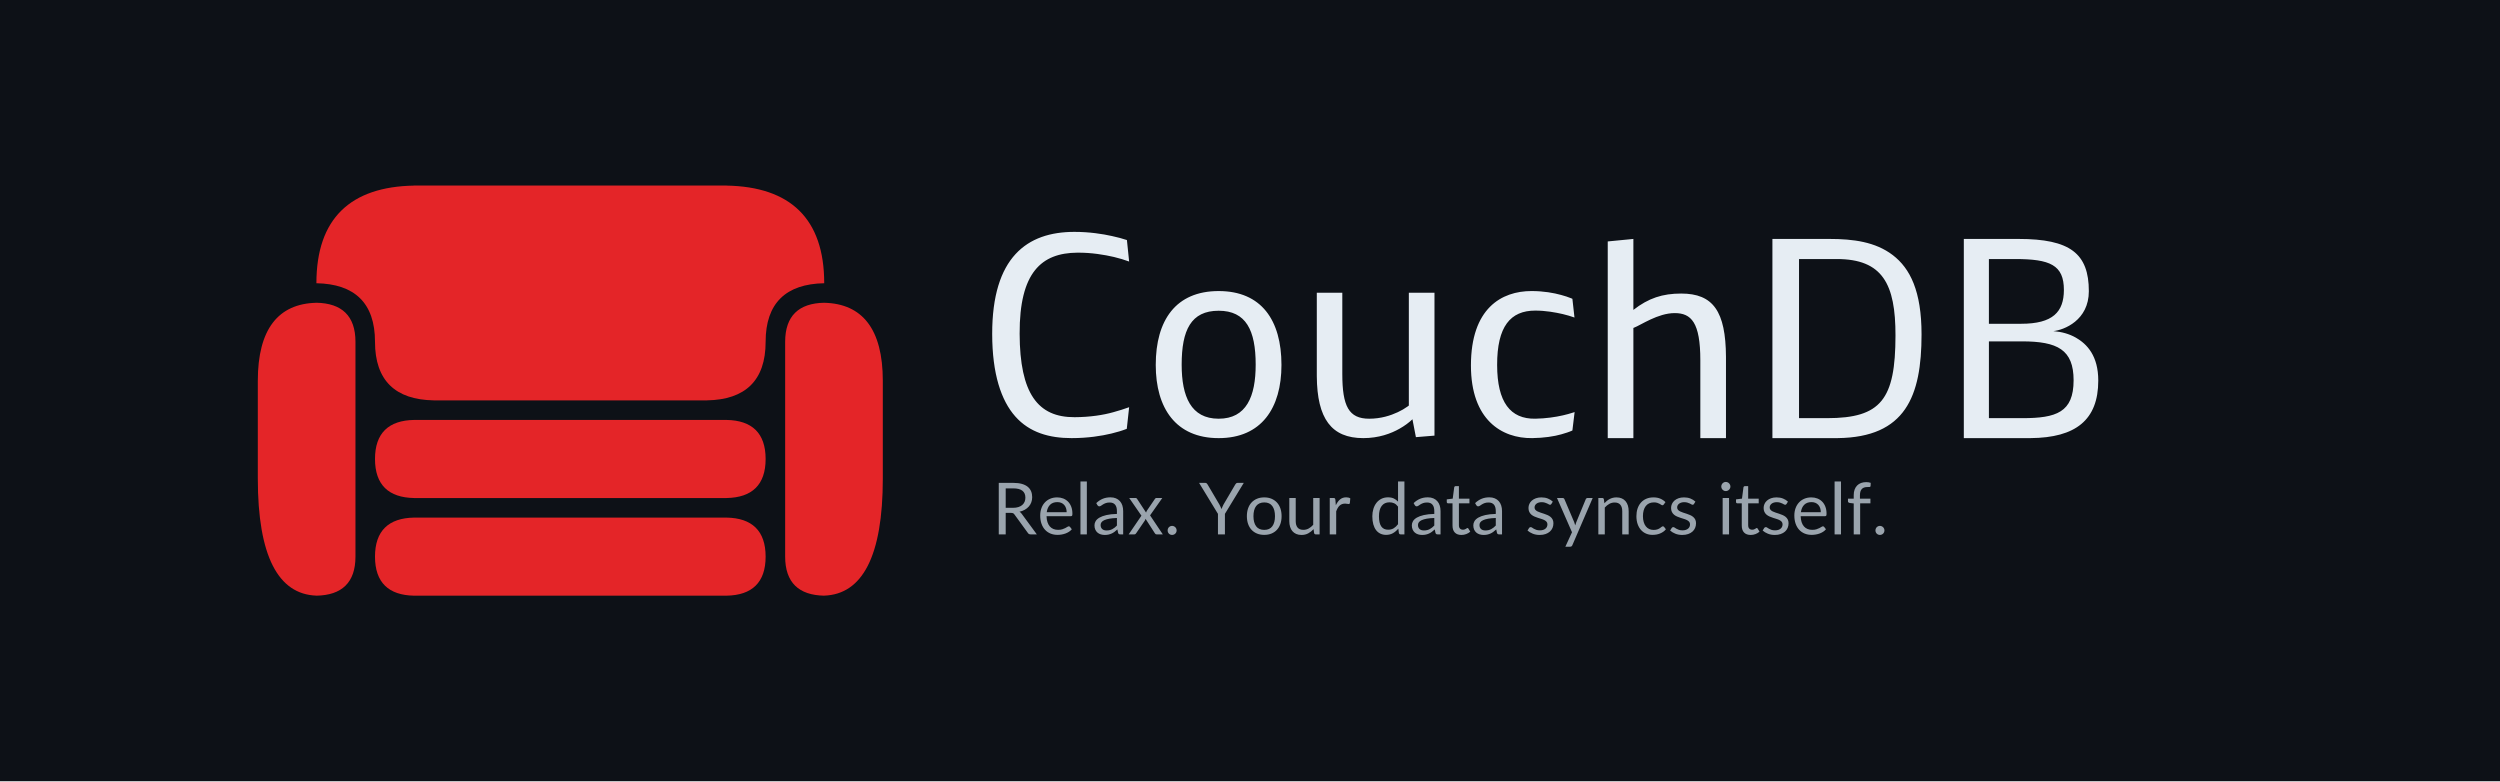
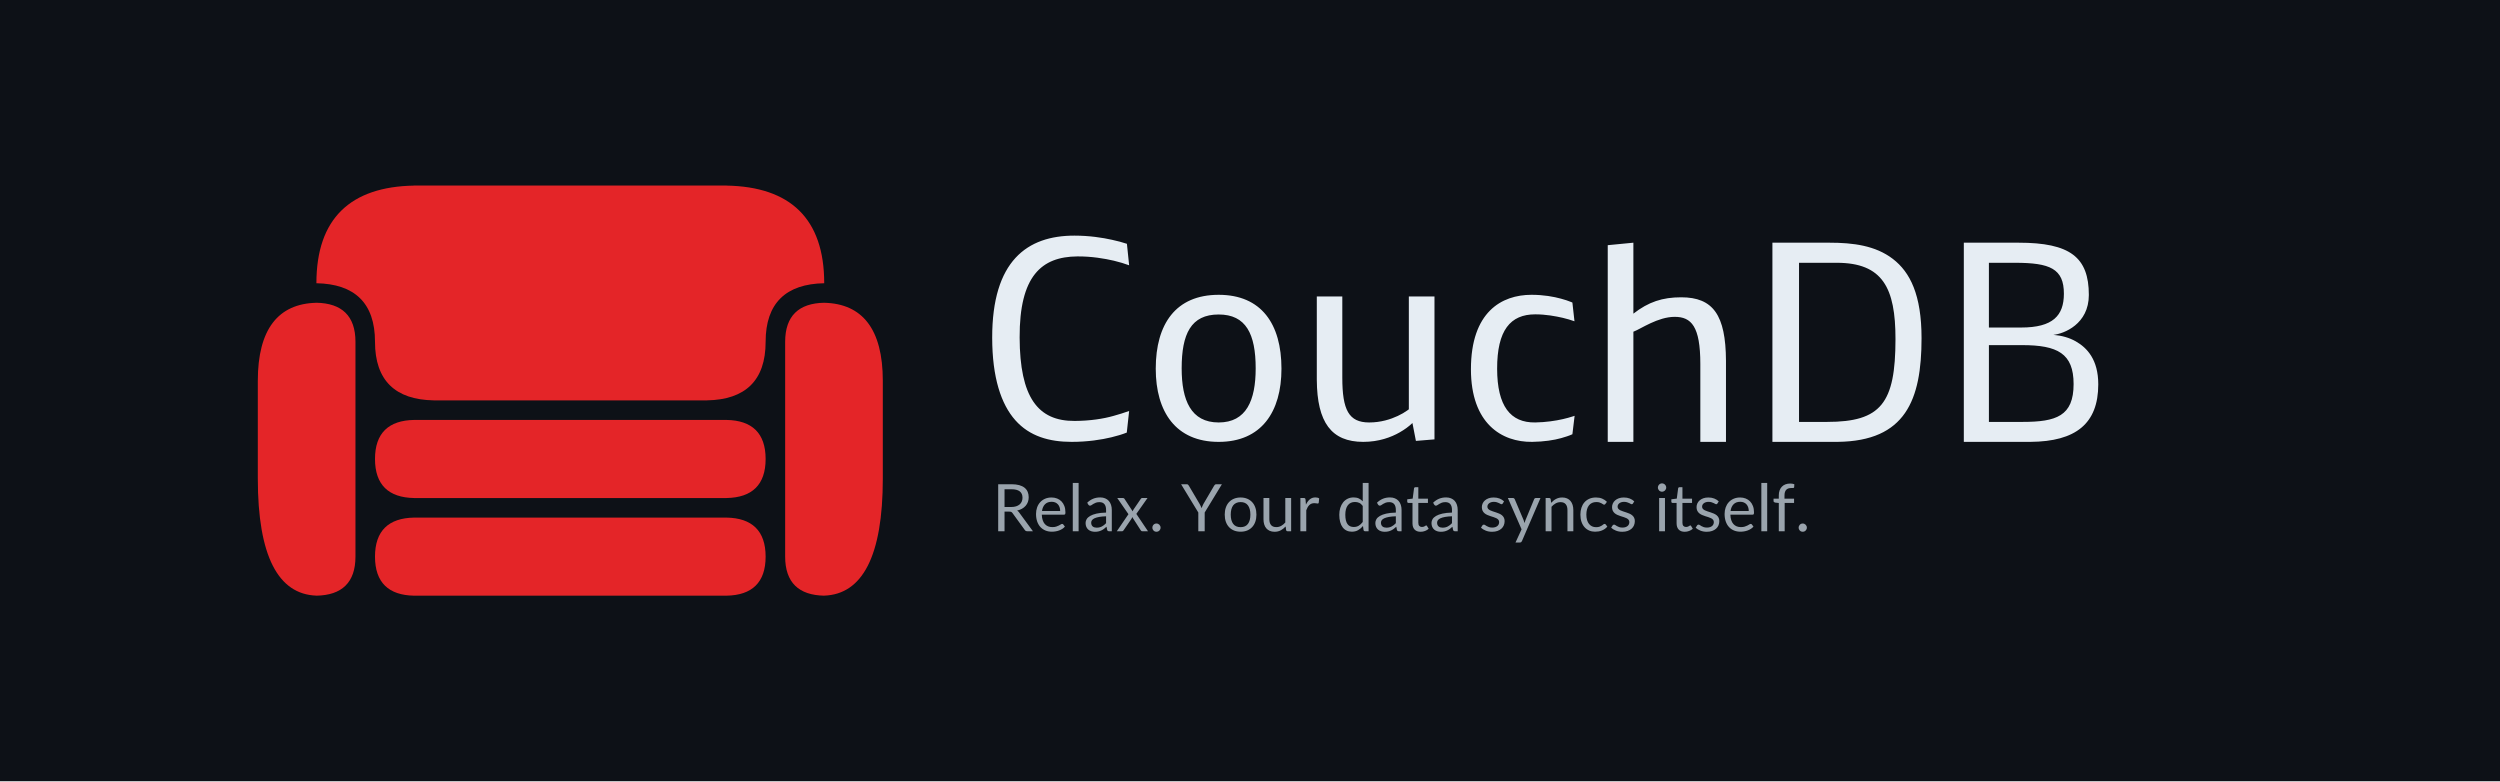
- <svg xmlns="http://www.w3.org/2000/svg" viewBox="0 0 1600 500" width="1600" height="500" role="img" aria-label="CouchDB">
+ <svg xmlns="http://www.w3.org/2000/svg" viewBox="0 0 1600 500" width="1600" height="500" role="img" aria-label="couchdb">
  <rect width="1600" height="500" fill="#0d1117" />
-   <g transform="translate(165.00,118.75) scale(2.97646)">
-     <path d="M109.19,58.794 C109.19,64.364 106.256,67.093 100.791,67.19 L100.791,67.193 L33.597,67.193 L33.597,67.19 C28.132,67.093 25.198,64.364 25.198,58.794 C25.198,53.226 28.132,50.496 33.597,50.4 L33.597,50.395 L100.791,50.395 L100.791,50.4 C106.256,50.496 109.19,53.226 109.19,58.794 M100.791,71.398 L100.791,71.393 L33.597,71.393 L33.597,71.398 C28.132,71.494 25.198,74.224 25.198,79.794 C25.198,85.363 28.132,88.091 33.597,88.188 L33.597,88.191 L100.791,88.191 L100.791,88.186 C106.256,88.091 109.19,85.362 109.19,79.792 C109.19,74.223 106.256,71.494 100.791,71.398 M121.789,25.207 L121.789,25.202 C116.323,25.299 113.39,28.028 113.39,33.597 L113.39,79.792 C113.39,85.362 116.323,88.09 121.789,88.186 L121.789,88.178 C129.987,87.89 134.388,79.702 134.388,62.994 L134.388,41.996 C134.388,30.858 129.987,25.4 121.789,25.207 M12.599,25.202 L12.599,25.207 C4.401,25.4 0,30.858 0,41.996 L0,62.994 C0,79.702 4.401,87.889 12.599,88.178 L12.599,88.186 C18.065,88.091 20.998,85.362 20.998,79.792 L20.998,33.597 C20.998,28.028 18.065,25.299 12.599,25.202 M121.789,20.998 C121.789,7.075 114.454,0.252 100.791,0.011 L100.791,0 L33.597,0 L33.597,0.011 C19.935,0.252 12.599,7.075 12.599,20.998 L12.599,21.005 C20.797,21.15 25.198,25.244 25.198,33.597 C25.198,41.951 29.599,46.044 37.797,46.189 L37.797,46.195 L96.592,46.195 L96.592,46.189 C104.789,46.044 109.19,41.951 109.19,33.597 C109.19,25.244 113.591,21.15 121.789,21.005 L121.789,20.998 Z" fill="#E42528" />
+   <g transform="translate(108.59,-6.41) scale(1.0016)">
+     <g transform="translate(56.32,124.96) scale(2.9717)">
+       <path d="M109.19,58.794 C109.19,64.364 106.256,67.093 100.791,67.19 L100.791,67.193 L33.597,67.193 L33.597,67.19 C28.132,67.093 25.198,64.364 25.198,58.794 C25.198,53.226 28.132,50.496 33.597,50.4 L33.597,50.395 L100.791,50.395 L100.791,50.4 C106.256,50.496 109.19,53.226 109.19,58.794 M100.791,71.398 L100.791,71.393 L33.597,71.393 L33.597,71.398 C28.132,71.494 25.198,74.224 25.198,79.794 C25.198,85.363 28.132,88.091 33.597,88.188 L33.597,88.191 L100.791,88.191 L100.791,88.186 C106.256,88.091 109.19,85.362 109.19,79.792 C109.19,74.223 106.256,71.494 100.791,71.398 M121.789,25.207 L121.789,25.202 C116.323,25.299 113.39,28.028 113.39,33.597 L113.39,79.792 C113.39,85.362 116.323,88.09 121.789,88.186 L121.789,88.178 C129.987,87.89 134.388,79.702 134.388,62.994 L134.388,41.996 C134.388,30.858 129.987,25.4 121.789,25.207 M12.599,25.202 L12.599,25.207 C4.401,25.4 0,30.858 0,41.996 L0,62.994 C0,79.702 4.401,87.889 12.599,88.178 L12.599,88.186 C18.065,88.091 20.998,85.362 20.998,79.792 L20.998,33.597 C20.998,28.028 18.065,25.299 12.599,25.202 M121.789,20.998 C121.789,7.075 114.454,0.252 100.791,0.011 L100.791,0 L33.597,0 L33.597,0.011 C19.935,0.252 12.599,7.075 12.599,20.998 L12.599,21.005 C20.797,21.15 25.198,25.244 25.198,33.597 C25.198,41.951 29.599,46.044 37.797,46.189 L37.797,46.195 L96.592,46.195 L96.592,46.189 C104.789,46.044 109.19,41.951 109.19,33.597 C109.19,25.244 113.591,21.15 121.789,21.005 L121.789,20.998 Z" fill="#E42528" />
+     </g>
  </g>
-   <g transform="translate(322.59,104.40) scale(1.99562)">
+   <g transform="translate(322.59,106.80) scale(1.99562)">
    <path d="M229.182,41.029 C242.873,41.029 249.32,50.363 249.32,64.721 C249.32,78.59 242.873,88.193 229.182,88.193 C215.447,88.193 209.001,78.59 209.001,64.721 C209.001,50.363 215.447,41.029 229.182,41.029 Z M268.833,41.563 L268.833,67.611 C268.833,77.923 270.877,81.968 277.456,81.968 C281.191,81.968 284.345,80.943 286.613,79.879 C287.78,79.333 288.845,78.721 289.778,78.041 L290.169,77.746 L290.169,41.563 L298.392,41.563 L298.392,87.392 L292.435,87.88 L291.324,82.147 C290.169,83.256 288.784,84.266 287.19,85.168 C284.471,86.711 280.569,88.191 275.544,88.191 C265.342,88.191 260.751,81.971 260.654,68.368 L260.652,67.922 L260.652,41.563 L268.833,41.563 Z M329.509,41.026 C333.42,41.026 336.657,41.628 338.976,42.269 C340.176,42.603 341.251,42.932 342.216,43.337 L342.622,43.515 L343.289,49.516 C342.132,49.115 340.887,48.721 339.51,48.405 C337.197,47.876 334.087,47.293 330.708,47.293 C322.752,47.293 318.46,52.361 318.485,64.763 C318.506,76.72 322.751,82.09 330.708,81.965 C334.086,81.913 337.241,81.429 339.555,80.898 C340.735,80.629 341.819,80.332 342.832,80 L343.333,79.832 L342.622,85.744 C341.555,86.234 340.349,86.613 339.021,86.989 C336.748,87.634 333.509,88.139 329.73,88.189 C319.952,88.318 310.083,82.321 310.083,64.897 C310.083,46.538 319.908,41.027 329.509,41.026 Z M362.181,24.314 L362.181,47.073 C367.027,43.296 371.517,41.828 377.517,41.828 C387.769,41.828 391.794,47.534 391.875,62.132 L391.876,62.586 L391.876,88.191 L383.651,88.191 L383.651,63.21 C383.651,51.119 380.761,48.096 375.427,48.096 C370.04,48.096 364.571,51.96 362.333,52.799 L362.182,52.852 L362.182,88.191 L353.957,88.191 L353.957,25.115 L362.181,24.314 Z M425.079,24.314 C432.638,24.314 439.809,25.226 445.395,29.516 C450.923,33.761 454.596,41.029 454.596,54.942 C454.596,74.833 449.412,87.928 427.742,88.187 L427.08,88.191 L406.767,88.191 L406.767,24.314 L425.079,24.314 Z M468.153,24.314 L485.712,24.314 C502.248,24.314 508.247,28.982 508.247,41.073 C508.247,50.453 500.247,53.519 496.868,53.875 C499.581,54.097 501.976,54.771 504.07,55.964 C507.666,58.015 511.271,61.788 511.271,69.742 C511.271,82.372 504.041,88.076 489.536,88.19 L489.09,88.191 L468.153,88.191 L468.153,24.314 L485.712,24.314 Z M182.909,22.048 C187.709,22.048 191.934,22.709 194.954,23.383 C196.734,23.777 198.334,24.183 199.756,24.672 L199.756,24.672 L200.468,31.561 C199,31.029 197.363,30.508 195.578,30.094 C192.562,29.397 188.421,28.678 183.842,28.716 C172.373,28.813 165.283,34.984 165.35,54.722 C165.416,73.879 171.173,81.543 182.997,81.48 C187.932,81.455 192.191,80.788 195.399,79.879 C197.216,79.366 198.911,78.858 200.468,78.278 L200.468,78.278 L199.712,85.212 C198.244,85.791 196.601,86.285 194.777,86.724 C191.623,87.485 187.221,88.191 182.02,88.191 C174.863,88.191 168.551,86.413 163.972,81.257 C159.394,76.101 156.564,67.566 156.549,54.808 C156.52,30.138 167.751,22.048 182.909,22.048 Z M229.182,47.34 C220.292,47.34 217.313,53.564 217.313,64.632 C217.313,74.854 220.292,81.968 229.182,81.968 C238.073,81.968 241.05,74.855 241.05,64.632 C241.05,53.564 237.939,47.34 229.182,47.34 Z M427.391,30.759 L415.301,30.759 L415.301,81.79 L424.28,81.79 C441.617,81.79 446.214,75.789 446.239,55.297 C446.258,38.761 442.105,30.759 427.391,30.759 Z M486.824,57.164 L476.199,57.164 L476.199,81.79 L486.956,81.79 C497.802,81.79 503.358,79.923 503.36,69.655 C503.36,59.832 498.204,57.164 486.824,57.164 Z M484.599,30.76 L476.197,30.76 L476.197,51.52 L486.554,51.52 C496.734,51.52 500.224,47.696 500.246,40.717 C500.269,32.627 495.758,30.76 484.599,30.76 Z" fill="#e6edf3" />
  </g>
-   <path d="M643.65 325L648.34 325Q650.27 325 651.76 324.53Q653.24 324.06 654.24 323.20Q655.24 322.33 655.75 321.14Q656.25 319.94 656.25 318.49Q656.25 315.55 654.32 314.06Q652.39 312.56 648.52 312.56L643.65 312.56L643.65 325M653.95 328.91L663.57 342L659.61 342Q658.39 342 657.82 341.06L649.26 329.28Q648.87 328.73 648.42 328.49Q647.97 328.25 647.03 328.25L643.65 328.25L643.65 342L639.21 342L639.21 309.04L648.52 309.04Q651.65 309.04 653.93 309.67Q656.21 310.31 657.69 311.50Q659.17 312.70 659.89 314.39Q660.60 316.08 660.60 318.17Q660.60 319.92 660.05 321.44Q659.50 322.96 658.45 324.16Q657.40 325.37 655.90 326.22Q654.39 327.07 652.48 327.51Q653.33 327.99 653.95 328.91M669.91 327.81L682.66 327.81Q682.66 326.38 682.25 325.20Q681.85 324.01 681.08 323.15Q680.31 322.29 679.21 321.82Q678.10 321.35 676.70 321.35Q673.75 321.35 672.04 323.06Q670.33 324.77 669.91 327.81M684.82 337.24L685.97 338.73Q685.21 339.65 684.15 340.33Q683.09 341.01 681.89 341.45Q680.68 341.88 679.39 342.10Q678.10 342.32 676.84 342.32Q674.42 342.32 672.39 341.51Q670.35 340.69 668.87 339.11Q667.38 337.54 666.56 335.21Q665.73 332.89 665.73 329.88Q665.73 327.44 666.48 325.32Q667.22 323.21 668.63 321.66Q670.03 320.10 672.05 319.22Q674.08 318.33 676.61 318.33Q678.70 318.33 680.48 319.03Q682.26 319.74 683.56 321.06Q684.86 322.38 685.60 324.32Q686.34 326.27 686.34 328.75Q686.34 329.72 686.13 330.04Q685.92 330.36 685.35 330.36L669.78 330.36Q669.84 332.57 670.39 334.20Q670.93 335.84 671.89 336.93Q672.86 338.02 674.19 338.56Q675.53 339.10 677.18 339.10Q678.72 339.10 679.84 338.75Q680.95 338.39 681.76 337.98Q682.56 337.56 683.10 337.20Q683.64 336.85 684.04 336.85Q684.54 336.85 684.82 337.24M691.49 308.12L695.58 308.12L695.58 342L691.49 342L691.49 308.12M714.83 336.34L714.83 331.51Q712 331.60 710.01 331.96Q708.02 332.32 706.77 332.89Q705.52 333.47 704.95 334.25Q704.39 335.03 704.39 336Q704.39 336.92 704.69 337.58Q704.99 338.25 705.51 338.68Q706.02 339.10 706.73 339.30Q707.43 339.49 708.23 339.49Q709.31 339.49 710.21 339.27Q711.11 339.06 711.90 338.64Q712.69 338.23 713.42 337.65Q714.14 337.08 714.83 336.34M702.34 323.30L701.61 321.99Q703.54 320.13 705.77 319.21Q708 318.29 710.72 318.29Q712.67 318.29 714.19 318.93Q715.71 319.57 716.74 320.73Q717.78 321.88 718.31 323.51Q718.83 325.14 718.83 327.10L718.83 342L717.02 342Q716.42 342 716.10 341.80Q715.78 341.61 715.59 341.03L715.13 338.83Q714.21 339.68 713.34 340.33Q712.46 340.99 711.50 341.44Q710.53 341.88 709.44 342.13Q708.35 342.37 707.01 342.37Q705.66 342.37 704.46 341.99Q703.26 341.61 702.38 340.85Q701.49 340.09 700.98 338.93Q700.46 337.77 700.46 336.18Q700.46 334.80 701.22 333.52Q701.98 332.25 703.68 331.26Q705.38 330.27 708.12 329.64Q710.85 329 714.83 328.91L714.83 327.10Q714.83 324.38 713.66 322.99Q712.49 321.60 710.23 321.60Q708.71 321.60 707.69 321.98Q706.67 322.36 705.92 322.83Q705.17 323.30 704.63 323.68Q704.09 324.06 703.56 324.06Q703.15 324.06 702.85 323.84Q702.55 323.62 702.34 323.30M736.04 329.83L744.20 342L740.27 342Q739.76 342 739.48 341.74Q739.19 341.47 739.01 341.15L733.14 332.02Q733.05 332.34 732.95 332.65Q732.84 332.96 732.66 333.21L727.23 341.15Q727 341.47 726.74 341.74Q726.47 342 726.01 342L722.35 342L730.52 330.04L722.68 318.70L726.61 318.70Q727.11 318.70 727.34 318.86Q727.57 319.02 727.76 319.32L733.49 328.06Q733.67 327.39 734.06 326.77L739.07 319.41Q739.28 319.09 739.52 318.90Q739.76 318.70 740.11 318.70L743.88 318.70L736.04 329.83M747.29 339.47Q747.29 338.87 747.50 338.34Q747.72 337.81 748.10 337.42Q748.48 337.03 749.01 336.80Q749.54 336.57 750.14 336.57Q750.74 336.57 751.26 336.80Q751.79 337.03 752.18 337.42Q752.58 337.81 752.81 338.34Q753.04 338.87 753.04 339.47Q753.04 340.09 752.81 340.61Q752.58 341.13 752.18 341.52Q751.79 341.91 751.26 342.13Q750.74 342.35 750.14 342.35Q749.54 342.35 749.01 342.13Q748.48 341.91 748.10 341.52Q747.72 341.13 747.50 340.61Q747.29 340.09 747.29 339.47M796.02 309.04L783.95 328.87L783.95 342L779.49 342L779.49 328.87L767.41 309.04L771.32 309.04Q771.92 309.04 772.26 309.33Q772.61 309.62 772.86 310.08L780.41 322.89Q780.82 323.69 781.16 324.39Q781.51 325.10 781.76 325.81Q782.02 325.10 782.34 324.39Q782.66 323.69 783.05 322.89L790.57 310.08Q790.78 309.69 791.15 309.36Q791.51 309.04 792.09 309.04L796.02 309.04M809.13 318.33Q811.69 318.33 813.73 319.18Q815.78 320.04 817.23 321.60Q818.68 323.16 819.45 325.38Q820.22 327.60 820.22 330.34Q820.22 333.10 819.45 335.31Q818.68 337.51 817.23 339.08Q815.78 340.64 813.73 341.48Q811.69 342.32 809.13 342.32Q806.56 342.32 804.50 341.48Q802.44 340.64 800.99 339.08Q799.54 337.51 798.77 335.31Q798 333.10 798 330.34Q798 327.60 798.77 325.38Q799.54 323.16 800.99 321.60Q802.44 320.04 804.50 319.18Q806.56 318.33 809.13 318.33M809.13 339.13Q812.58 339.13 814.28 336.81Q815.99 334.50 815.99 330.36Q815.99 326.20 814.28 323.88Q812.58 321.55 809.13 321.55Q807.38 321.55 806.09 322.15Q804.79 322.75 803.92 323.88Q803.06 325 802.64 326.65Q802.21 328.29 802.21 330.36Q802.21 334.50 803.92 336.81Q805.64 339.13 809.13 339.13M840.46 318.70L844.55 318.70L844.55 342L842.11 342Q841.24 342 841.01 341.15L840.69 338.64Q839.17 340.32 837.28 341.34Q835.40 342.37 832.96 342.37Q831.05 342.37 829.59 341.74Q828.13 341.10 827.14 339.95Q826.15 338.80 825.66 337.17Q825.16 335.54 825.16 333.56L825.16 318.70L829.26 318.70L829.26 333.56Q829.26 336.20 830.47 337.65Q831.67 339.10 834.16 339.10Q835.97 339.10 837.55 338.24Q839.12 337.38 840.46 335.86L840.46 318.70M854.65 319.83L854.93 323.37Q856.03 320.98 857.64 319.63Q859.25 318.29 861.57 318.29Q862.31 318.29 862.99 318.45Q863.67 318.61 864.19 318.95L863.90 322.01Q863.76 322.59 863.21 322.59Q862.88 322.59 862.26 322.45Q861.64 322.31 860.86 322.31Q859.76 322.31 858.89 322.63Q858.03 322.96 857.35 323.59Q856.67 324.22 856.13 325.15Q855.59 326.08 855.16 327.28L855.16 342L851.04 342L851.04 318.70L853.38 318.70Q854.05 318.70 854.30 318.95Q854.56 319.21 854.65 319.83M894.74 335.49L894.74 324.24Q893.59 322.70 892.25 322.09Q890.92 321.48 889.26 321.48Q886.02 321.48 884.27 323.81Q882.53 326.13 882.53 330.43Q882.53 332.71 882.92 334.33Q883.31 335.95 884.07 337Q884.83 338.04 885.93 338.53Q887.03 339.01 888.44 339.01Q890.46 339.01 891.97 338.09Q893.47 337.17 894.74 335.49M894.74 308.12L898.83 308.12L898.83 342L896.39 342Q895.52 342 895.29 341.15L894.92 338.32Q893.43 340.11 891.52 341.22Q889.61 342.32 887.10 342.32Q885.10 342.32 883.47 341.55Q881.84 340.78 880.69 339.29Q879.54 337.79 878.91 335.56Q878.29 333.33 878.29 330.43Q878.29 327.86 878.98 325.64Q879.67 323.42 880.96 321.78Q882.25 320.15 884.12 319.22Q886 318.29 888.34 318.29Q890.48 318.29 892.01 319.01Q893.54 319.74 894.74 321.02L894.74 308.12M917.95 336.34L917.95 331.51Q915.12 331.60 913.13 331.96Q911.14 332.32 909.88 332.89Q908.63 333.47 908.07 334.25Q907.50 335.03 907.50 336Q907.50 336.92 907.80 337.58Q908.10 338.25 908.62 338.68Q909.14 339.10 909.84 339.30Q910.54 339.49 911.34 339.49Q912.43 339.49 913.32 339.27Q914.22 339.06 915.01 338.64Q915.81 338.23 916.53 337.65Q917.26 337.08 917.95 336.34M905.46 323.30L904.72 321.99Q906.65 320.13 908.88 319.21Q911.11 318.29 913.83 318.29Q915.78 318.29 917.30 318.93Q918.82 319.57 919.85 320.73Q920.89 321.88 921.42 323.51Q921.95 325.14 921.95 327.10L921.95 342L920.13 342Q919.53 342 919.21 341.80Q918.89 341.61 918.70 341.03L918.24 338.83Q917.32 339.68 916.45 340.33Q915.58 340.99 914.61 341.44Q913.64 341.88 912.55 342.13Q911.46 342.37 910.13 342.37Q908.77 342.37 907.57 341.99Q906.38 341.61 905.49 340.85Q904.61 340.09 904.09 338.93Q903.57 337.77 903.57 336.18Q903.57 334.80 904.33 333.52Q905.09 332.25 906.79 331.26Q908.49 330.27 911.23 329.64Q913.97 329 917.95 328.91L917.95 327.10Q917.95 324.38 916.77 322.99Q915.60 321.60 913.35 321.60Q911.83 321.60 910.80 321.98Q909.78 322.36 909.03 322.83Q908.29 323.30 907.75 323.68Q907.20 324.06 906.68 324.06Q906.26 324.06 905.96 323.84Q905.66 323.62 905.46 323.30M935.33 342.37Q932.57 342.37 931.09 340.83Q929.61 339.29 929.61 336.39L929.61 322.13L926.80 322.13Q926.43 322.13 926.18 321.91Q925.93 321.69 925.93 321.23L925.93 319.60L929.74 319.12L930.69 311.92Q930.76 311.57 931 311.35Q931.24 311.13 931.63 311.13L933.70 311.13L933.70 319.16L940.44 319.16L940.44 322.13L933.70 322.13L933.70 336.11Q933.70 337.58 934.41 338.30Q935.13 339.01 936.25 339.01Q936.90 339.01 937.37 338.84Q937.84 338.67 938.19 338.46Q938.53 338.25 938.77 338.08Q939.01 337.91 939.20 337.91Q939.52 337.91 939.77 338.30L940.97 340.25Q939.91 341.24 938.42 341.80Q936.92 342.37 935.33 342.37M957.30 336.34L957.30 331.51Q954.47 331.60 952.48 331.96Q950.49 332.32 949.24 332.89Q947.98 333.47 947.42 334.25Q946.86 335.03 946.86 336Q946.86 336.92 947.16 337.58Q947.45 338.25 947.97 338.68Q948.49 339.10 949.19 339.30Q949.89 339.49 950.70 339.49Q951.78 339.49 952.68 339.27Q953.57 339.06 954.37 338.64Q955.16 338.23 955.88 337.65Q956.61 337.08 957.30 336.34M944.81 323.30L944.07 321.99Q946.01 320.13 948.24 319.21Q950.47 318.29 953.18 318.29Q955.14 318.29 956.65 318.93Q958.17 319.57 959.21 320.73Q960.24 321.88 960.77 323.51Q961.30 325.14 961.30 327.10L961.30 342L959.48 342Q958.89 342 958.56 341.80Q958.24 341.61 958.06 341.03L957.60 338.83Q956.68 339.68 955.80 340.33Q954.93 340.99 953.96 341.44Q953 341.88 951.91 342.13Q950.81 342.37 949.48 342.37Q948.12 342.37 946.93 341.99Q945.73 341.61 944.84 340.85Q943.96 340.09 943.44 338.93Q942.92 337.77 942.92 336.18Q942.92 334.80 943.68 333.52Q944.44 332.25 946.14 331.26Q947.85 330.27 950.58 329.64Q953.32 329 957.30 328.91L957.30 327.10Q957.30 324.38 956.13 322.99Q954.95 321.60 952.70 321.60Q951.18 321.60 950.16 321.98Q949.13 322.36 948.39 322.83Q947.64 323.30 947.10 323.68Q946.56 324.06 946.03 324.06Q945.61 324.06 945.32 323.84Q945.02 323.62 944.81 323.30M993.80 321.05L992.88 322.54Q992.60 323.05 992.03 323.05Q991.68 323.05 991.25 322.80Q990.81 322.54 990.18 322.23Q989.54 321.92 988.67 321.66Q987.80 321.39 986.60 321.39Q985.57 321.39 984.74 321.66Q983.91 321.92 983.32 322.38Q982.74 322.84 982.43 323.45Q982.12 324.06 982.12 324.77Q982.12 325.67 982.63 326.27Q983.15 326.87 984 327.30Q984.85 327.74 985.93 328.07Q987.01 328.41 988.15 328.79Q989.29 329.17 990.37 329.63Q991.45 330.09 992.30 330.78Q993.16 331.47 993.67 332.47Q994.19 333.47 994.19 334.87Q994.19 336.48 993.62 337.85Q993.04 339.22 991.91 340.22Q990.79 341.22 989.15 341.79Q987.52 342.37 985.38 342.37Q982.94 342.37 980.97 341.57Q978.99 340.78 977.61 339.54L978.57 337.98Q978.76 337.68 979.01 337.51Q979.26 337.35 979.65 337.35Q980.07 337.35 980.53 337.68Q980.99 338 981.64 338.39Q982.30 338.78 983.24 339.10Q984.19 339.42 985.59 339.42Q986.78 339.42 987.68 339.11Q988.58 338.80 989.18 338.27Q989.77 337.75 990.06 337.06Q990.35 336.37 990.35 335.58Q990.35 334.62 989.83 333.98Q989.31 333.35 988.46 332.90Q987.61 332.45 986.52 332.12Q985.43 331.79 984.29 331.42Q983.15 331.05 982.06 330.58Q980.97 330.11 980.11 329.40Q979.26 328.68 978.75 327.64Q978.23 326.59 978.23 325.10Q978.23 323.76 978.78 322.53Q979.33 321.30 980.39 320.37Q981.45 319.44 982.99 318.88Q984.53 318.33 986.51 318.33Q988.81 318.33 990.64 319.06Q992.47 319.78 993.80 321.05M1016.09 318.70L1019.33 318.70L1006.33 348.88Q1006.13 349.34 1005.82 349.61Q1005.51 349.89 1004.86 349.89L1001.83 349.89L1006.08 340.64L996.47 318.70L1000.01 318.70Q1000.54 318.70 1000.85 318.97Q1001.16 319.23 1001.27 319.55L1007.51 334.23Q1007.88 335.19 1008.13 336.25Q1008.45 335.17 1008.82 334.20L1014.87 319.55Q1015.01 319.18 1015.34 318.94Q1015.67 318.70 1016.09 318.70M1026.48 319.55L1026.80 322.08Q1027.56 321.23 1028.41 320.54Q1029.27 319.85 1030.22 319.36Q1031.17 318.86 1032.24 318.60Q1033.31 318.33 1034.56 318.33Q1036.46 318.33 1037.93 318.97Q1039.39 319.60 1040.36 320.76Q1041.34 321.92 1041.85 323.55Q1042.35 325.19 1042.35 327.17L1042.35 342L1038.24 342L1038.24 327.17Q1038.24 324.52 1037.03 323.06Q1035.82 321.60 1033.36 321.60Q1031.54 321.60 1029.97 322.47Q1028.39 323.35 1027.06 324.84L1027.06 342L1022.94 342L1022.94 318.70L1025.40 318.70Q1026.28 318.70 1026.48 319.55M1065.90 321.37L1064.82 322.84Q1064.64 323.09 1064.46 323.23Q1064.27 323.37 1063.95 323.37Q1063.60 323.37 1063.19 323.08Q1062.78 322.80 1062.17 322.45Q1061.56 322.11 1060.67 321.82Q1059.79 321.53 1058.50 321.53Q1056.77 321.53 1055.46 322.14Q1054.15 322.75 1053.27 323.90Q1052.38 325.05 1051.93 326.68Q1051.48 328.31 1051.48 330.34Q1051.48 332.45 1051.97 334.10Q1052.45 335.74 1053.34 336.86Q1054.22 337.98 1055.47 338.56Q1056.73 339.15 1058.29 339.15Q1059.79 339.15 1060.75 338.79Q1061.72 338.44 1062.35 338Q1062.98 337.56 1063.41 337.20Q1063.83 336.85 1064.25 336.85Q1064.75 336.85 1065.03 337.24L1066.18 338.73Q1065.42 339.68 1064.46 340.34Q1063.49 341.01 1062.37 341.46Q1061.26 341.91 1060.04 342.12Q1058.82 342.32 1057.56 342.32Q1055.37 342.32 1053.50 341.52Q1051.62 340.71 1050.24 339.18Q1048.86 337.65 1048.08 335.42Q1047.30 333.19 1047.30 330.34Q1047.30 327.74 1048.02 325.53Q1048.75 323.32 1050.14 321.73Q1051.53 320.13 1053.57 319.23Q1055.60 318.33 1058.25 318.33Q1060.71 318.33 1062.58 319.13Q1064.46 319.92 1065.90 321.37M1085.06 321.05L1084.14 322.54Q1083.87 323.05 1083.29 323.05Q1082.95 323.05 1082.51 322.80Q1082.07 322.54 1081.44 322.23Q1080.81 321.92 1079.93 321.66Q1079.06 321.39 1077.86 321.39Q1076.83 321.39 1076 321.66Q1075.17 321.92 1074.59 322.38Q1074 322.84 1073.69 323.45Q1073.38 324.06 1073.38 324.77Q1073.38 325.67 1073.90 326.27Q1074.41 326.87 1075.27 327.30Q1076.12 327.74 1077.20 328.07Q1078.28 328.41 1079.42 328.79Q1080.56 329.17 1081.64 329.63Q1082.72 330.09 1083.57 330.78Q1084.42 331.47 1084.94 332.47Q1085.45 333.47 1085.45 334.87Q1085.45 336.48 1084.88 337.85Q1084.30 339.22 1083.18 340.22Q1082.05 341.22 1080.42 341.79Q1078.78 342.37 1076.65 342.37Q1074.21 342.37 1072.23 341.57Q1070.25 340.78 1068.87 339.54L1069.84 337.98Q1070.02 337.68 1070.27 337.51Q1070.53 337.35 1070.92 337.35Q1071.33 337.35 1071.79 337.68Q1072.25 338 1072.91 338.39Q1073.56 338.78 1074.51 339.10Q1075.45 339.42 1076.85 339.42Q1078.05 339.42 1078.95 339.11Q1079.84 338.80 1080.44 338.27Q1081.04 337.75 1081.33 337.06Q1081.61 336.37 1081.61 335.58Q1081.61 334.62 1081.10 333.98Q1080.58 333.35 1079.73 332.90Q1078.88 332.45 1077.78 332.12Q1076.69 331.79 1075.55 331.42Q1074.41 331.05 1073.32 330.58Q1072.23 330.11 1071.38 329.40Q1070.53 328.68 1070.01 327.64Q1069.49 326.59 1069.49 325.10Q1069.49 323.76 1070.04 322.53Q1070.60 321.30 1071.65 320.37Q1072.71 319.44 1074.25 318.88Q1075.79 318.33 1077.77 318.33Q1080.07 318.33 1081.90 319.06Q1083.73 319.78 1085.06 321.05M1102.50 318.70L1106.59 318.70L1106.59 342L1102.50 342L1102.50 318.70M1107.47 311.39Q1107.47 311.99 1107.22 312.50Q1106.98 313.02 1106.58 313.42Q1106.18 313.82 1105.64 314.06Q1105.10 314.29 1104.50 314.29Q1103.90 314.29 1103.38 314.06Q1102.87 313.82 1102.47 313.42Q1102.08 313.02 1101.85 312.50Q1101.62 311.99 1101.62 311.39Q1101.62 310.79 1101.85 310.25Q1102.08 309.71 1102.47 309.31Q1102.87 308.90 1103.38 308.67Q1103.90 308.44 1104.50 308.44Q1105.10 308.44 1105.64 308.67Q1106.18 308.90 1106.58 309.31Q1106.98 309.71 1107.22 310.25Q1107.47 310.79 1107.47 311.39M1120.46 342.37Q1117.70 342.37 1116.22 340.83Q1114.73 339.29 1114.73 336.39L1114.73 322.13L1111.93 322.13Q1111.56 322.13 1111.31 321.91Q1111.05 321.69 1111.05 321.23L1111.05 319.60L1114.87 319.12L1115.81 311.92Q1115.88 311.57 1116.13 311.35Q1116.37 311.13 1116.76 311.13L1118.83 311.13L1118.83 319.16L1125.57 319.16L1125.57 322.13L1118.83 322.13L1118.83 336.11Q1118.83 337.58 1119.54 338.30Q1120.25 339.01 1121.38 339.01Q1122.02 339.01 1122.50 338.84Q1122.97 338.67 1123.31 338.46Q1123.66 338.25 1123.90 338.08Q1124.14 337.91 1124.32 337.91Q1124.65 337.91 1124.90 338.30L1126.10 340.25Q1125.04 341.24 1123.54 341.80Q1122.05 342.37 1120.46 342.37M1144.29 321.05L1143.37 322.54Q1143.09 323.05 1142.52 323.05Q1142.17 323.05 1141.74 322.80Q1141.30 322.54 1140.67 322.23Q1140.03 321.92 1139.16 321.66Q1138.29 321.39 1137.09 321.39Q1136.05 321.39 1135.23 321.66Q1134.40 321.92 1133.81 322.38Q1133.23 322.84 1132.92 323.45Q1132.60 324.06 1132.60 324.77Q1132.60 325.67 1133.12 326.27Q1133.64 326.87 1134.49 327.30Q1135.34 327.74 1136.42 328.07Q1137.50 328.41 1138.64 328.79Q1139.78 329.17 1140.86 329.63Q1141.94 330.09 1142.79 330.78Q1143.64 331.47 1144.16 332.47Q1144.68 333.47 1144.68 334.87Q1144.68 336.48 1144.10 337.85Q1143.53 339.22 1142.40 340.22Q1141.28 341.22 1139.64 341.79Q1138.01 342.37 1135.87 342.37Q1133.43 342.37 1131.45 341.57Q1129.48 340.78 1128.10 339.54L1129.06 337.98Q1129.25 337.68 1129.50 337.51Q1129.75 337.35 1130.14 337.35Q1130.56 337.35 1131.02 337.68Q1131.48 338 1132.13 338.39Q1132.79 338.78 1133.73 339.10Q1134.67 339.42 1136.08 339.42Q1137.27 339.42 1138.17 339.11Q1139.07 338.80 1139.67 338.27Q1140.26 337.75 1140.55 337.06Q1140.84 336.37 1140.84 335.58Q1140.84 334.62 1140.32 333.98Q1139.80 333.35 1138.95 332.90Q1138.10 332.45 1137.01 332.12Q1135.92 331.79 1134.78 331.42Q1133.64 331.05 1132.55 330.58Q1131.45 330.11 1130.60 329.40Q1129.75 328.68 1129.24 327.64Q1128.72 326.59 1128.72 325.10Q1128.72 323.76 1129.27 322.53Q1129.82 321.30 1130.88 320.37Q1131.94 319.44 1133.48 318.88Q1135.02 318.33 1137 318.33Q1139.30 318.33 1141.13 319.06Q1142.95 319.78 1144.29 321.05M1152.57 327.81L1165.31 327.81Q1165.31 326.38 1164.91 325.20Q1164.51 324.01 1163.74 323.15Q1162.96 322.29 1161.86 321.82Q1160.76 321.35 1159.35 321.35Q1156.41 321.35 1154.70 323.06Q1152.98 324.77 1152.57 327.81M1167.47 337.24L1168.62 338.73Q1167.86 339.65 1166.81 340.33Q1165.75 341.01 1164.54 341.45Q1163.33 341.88 1162.04 342.10Q1160.76 342.32 1159.49 342.32Q1157.08 342.32 1155.04 341.51Q1153.01 340.69 1151.52 339.11Q1150.04 337.54 1149.21 335.21Q1148.38 332.89 1148.38 329.88Q1148.38 327.44 1149.13 325.32Q1149.88 323.21 1151.28 321.66Q1152.68 320.10 1154.71 319.22Q1156.73 318.33 1159.26 318.33Q1161.35 318.33 1163.14 319.03Q1164.92 319.74 1166.22 321.06Q1167.52 322.38 1168.25 324.32Q1168.99 326.27 1168.99 328.75Q1168.99 329.72 1168.78 330.04Q1168.58 330.36 1168 330.36L1152.43 330.36Q1152.50 332.57 1153.04 334.20Q1153.58 335.84 1154.55 336.93Q1155.51 338.02 1156.85 338.56Q1158.18 339.10 1159.84 339.10Q1161.38 339.10 1162.49 338.75Q1163.61 338.39 1164.41 337.98Q1165.22 337.56 1165.76 337.20Q1166.30 336.85 1166.69 336.85Q1167.20 336.85 1167.47 337.24M1174.14 308.12L1178.24 308.12L1178.24 342L1174.14 342L1174.14 308.12M1190.50 342L1186.38 342L1186.38 322.20L1183.80 321.90Q1183.32 321.78 1183.01 321.54Q1182.70 321.30 1182.70 320.84L1182.70 319.16L1186.38 319.16L1186.38 316.91Q1186.38 314.91 1186.94 313.35Q1187.51 311.80 1188.55 310.73Q1189.60 309.66 1191.07 309.11Q1192.54 308.56 1194.38 308.56Q1195.95 308.56 1197.26 309.02L1197.17 311.06Q1197.12 311.62 1196.56 311.66Q1195.99 311.71 1195.05 311.71Q1193.99 311.71 1193.13 311.99Q1192.27 312.26 1191.65 312.88Q1191.02 313.50 1190.69 314.51Q1190.36 315.53 1190.36 317.02L1190.36 319.16L1197.07 319.16L1197.07 322.13L1190.50 322.13L1190.50 342M1200.29 339.47Q1200.29 338.87 1200.51 338.34Q1200.73 337.81 1201.11 337.42Q1201.49 337.03 1202.02 336.80Q1202.55 336.57 1203.15 336.57Q1203.74 336.57 1204.27 336.80Q1204.80 337.03 1205.19 337.42Q1205.58 337.81 1205.81 338.34Q1206.04 338.87 1206.04 339.47Q1206.04 340.09 1205.81 340.61Q1205.58 341.13 1205.19 341.52Q1204.80 341.91 1204.27 342.13Q1203.74 342.35 1203.15 342.35Q1202.55 342.35 1202.02 342.13Q1201.49 341.91 1201.11 341.52Q1200.73 341.13 1200.51 340.61Q1200.29 340.09 1200.29 339.47" fill="#9aa4ad" />
+   <g transform="translate(635.00,340)">
+     <path d="M7.90-15.52L12.18-15.52Q13.94-15.52 15.30-15.95Q16.65-16.38 17.57-17.17Q18.48-17.96 18.94-19.05Q19.40-20.14 19.40-21.46Q19.40-24.15 17.64-25.52Q15.88-26.88 12.35-26.88L7.90-26.88L7.90-15.52M17.30-11.95L26.08 0L22.47 0Q21.36 0 20.83-0.86L13.02-11.61Q12.66-12.12 12.25-12.34Q11.84-12.56 10.98-12.56L7.90-12.56L7.90 0L3.84 0L3.84-30.09L12.35-30.09Q15.20-30.09 17.28-29.52Q19.36-28.94 20.72-27.85Q22.07-26.75 22.72-25.21Q23.37-23.67 23.37-21.76Q23.37-20.16 22.87-18.77Q22.37-17.39 21.41-16.29Q20.45-15.18 19.08-14.41Q17.70-13.63 15.96-13.23Q16.74-12.79 17.30-11.95M31.88-12.96L43.51-12.96Q43.51-14.26 43.14-15.34Q42.78-16.42 42.07-17.21Q41.37-18 40.36-18.43Q39.35-18.86 38.07-18.86Q35.39-18.86 33.82-17.29Q32.26-15.73 31.88-12.96M45.49-4.35L46.54-2.98Q45.84-2.14 44.88-1.52Q43.91-0.90 42.81-0.50Q41.71-0.10 40.53 0.09Q39.35 0.29 38.20 0.29Q35.99 0.29 34.14-0.45Q32.28-1.20 30.92-2.64Q29.57-4.07 28.81-6.20Q28.06-8.32 28.06-11.07Q28.06-13.29 28.74-15.23Q29.42-17.16 30.70-18.57Q31.98-19.99 33.83-20.80Q35.68-21.61 37.99-21.61Q39.90-21.61 41.53-20.97Q43.16-20.33 44.34-19.12Q45.53-17.91 46.20-16.14Q46.87-14.36 46.87-12.10Q46.87-11.21 46.68-10.92Q46.49-10.63 45.97-10.63L31.75-10.63Q31.82-8.61 32.31-7.12Q32.80-5.63 33.68-4.63Q34.57-3.63 35.78-3.14Q37-2.65 38.51-2.65Q39.92-2.65 40.94-2.97Q41.96-3.30 42.69-3.68Q43.43-4.05 43.92-4.38Q44.42-4.70 44.77-4.70Q45.23-4.70 45.49-4.35M51.58-30.93L55.31-30.93L55.31 0L51.58 0L51.58-30.93M72.89-5.17L72.89-9.58Q70.31-9.49 68.49-9.17Q66.68-8.84 65.53-8.32Q64.39-7.79 63.87-7.08Q63.36-6.36 63.36-5.48Q63.36-4.64 63.63-4.03Q63.90-3.42 64.38-3.03Q64.85-2.65 65.49-2.47Q66.13-2.29 66.86-2.29Q67.85-2.29 68.67-2.49Q69.49-2.69 70.21-3.07Q70.94-3.44 71.60-3.97Q72.26-4.49 72.89-5.17M61.49-17.07L60.82-18.27Q62.58-19.97 64.62-20.81Q66.65-21.65 69.13-21.65Q70.92-21.65 72.30-21.06Q73.69-20.48 74.63-19.43Q75.58-18.37 76.06-16.88Q76.55-15.39 76.55-13.61L76.55 0L74.89 0Q74.34 0 74.05-0.18Q73.75-0.36 73.58-0.88L73.16-2.90Q72.32-2.12 71.53-1.52Q70.73-0.92 69.85-0.51Q68.96-0.10 67.97 0.12Q66.97 0.34 65.75 0.34Q64.51 0.34 63.42-0.01Q62.33-0.36 61.52-1.05Q60.71-1.74 60.24-2.80Q59.77-3.86 59.77-5.31Q59.77-6.57 60.46-7.74Q61.15-8.90 62.71-9.81Q64.26-10.71 66.76-11.29Q69.26-11.87 72.89-11.95L72.89-13.61Q72.89-16.09 71.82-17.36Q70.75-18.63 68.69-18.63Q67.31-18.63 66.37-18.28Q65.44-17.93 64.75-17.50Q64.07-17.07 63.58-16.73Q63.08-16.38 62.60-16.38Q62.22-16.38 61.95-16.58Q61.68-16.78 61.49-17.07M92.25-11.11L99.71 0L96.12 0Q95.66 0 95.39-0.24Q95.13-0.48 94.96-0.78L89.61-9.11Q89.52-8.82 89.43-8.54Q89.33-8.25 89.17-8.02L84.21-0.78Q84-0.48 83.76-0.24Q83.52 0 83.10 0L79.76 0L87.21-10.92L80.05-21.27L83.64-21.27Q84.11-21.27 84.32-21.13Q84.53-20.98 84.69-20.71L89.92-12.73Q90.09-13.34 90.45-13.90L95.03-20.62Q95.21-20.92 95.43-21.09Q95.66-21.27 95.97-21.27L99.41-21.27L92.25-11.11M102.52-2.31Q102.52-2.86 102.72-3.34Q102.92-3.82 103.27-4.18Q103.61-4.54 104.10-4.75Q104.58-4.96 105.13-4.96Q105.67-4.96 106.16-4.75Q106.64-4.54 107-4.18Q107.35-3.82 107.56-3.34Q107.77-2.86 107.77-2.31Q107.77-1.74 107.56-1.27Q107.35-0.80 107-0.44Q106.64-0.08 106.16 0.12Q105.67 0.32 105.13 0.32Q104.58 0.32 104.10 0.12Q103.61-0.08 103.27-0.44Q102.92-0.80 102.72-1.27Q102.52-1.74 102.52-2.31M147.02-30.09L136-11.99L136 0L131.92 0L131.92-11.99L120.90-30.09L124.47-30.09Q125.01-30.09 125.33-29.83Q125.64-29.57 125.87-29.15L132.76-17.45Q133.14-16.72 133.46-16.08Q133.77-15.44 134-14.78Q134.23-15.44 134.53-16.08Q134.82-16.72 135.18-17.45L142.04-29.15Q142.23-29.51 142.57-29.80Q142.91-30.09 143.43-30.09L147.02-30.09M158.99-21.61Q161.32-21.61 163.19-20.83Q165.06-20.05 166.38-18.63Q167.71-17.20 168.41-15.17Q169.11-13.15 169.11-10.65Q169.11-8.13 168.41-6.11Q167.71-4.10 166.38-2.67Q165.06-1.24 163.19-0.47Q161.32 0.29 158.99 0.29Q156.64 0.29 154.76-0.47Q152.88-1.24 151.56-2.67Q150.23-4.10 149.53-6.11Q148.83-8.13 148.83-10.65Q148.83-13.15 149.53-15.17Q150.23-17.20 151.56-18.63Q152.88-20.05 154.76-20.83Q156.64-21.61 158.99-21.61M158.99-2.62Q162.14-2.62 163.70-4.74Q165.25-6.85 165.25-10.63Q165.25-14.43 163.70-16.55Q162.14-18.67 158.99-18.67Q157.40-18.67 156.21-18.12Q155.02-17.58 154.23-16.55Q153.45-15.52 153.06-14.02Q152.67-12.52 152.67-10.63Q152.67-6.85 154.23-4.74Q155.80-2.62 158.99-2.62M187.59-21.27L191.33-21.27L191.33 0L189.11 0Q188.31 0 188.10-0.78L187.80-3.07Q186.42-1.53 184.70-0.60Q182.97 0.34 180.75 0.34Q179 0.34 177.67-0.24Q176.34-0.82 175.43-1.87Q174.53-2.92 174.08-4.41Q173.63-5.90 173.63-7.71L173.63-21.27L177.37-21.27L177.37-7.71Q177.37-5.29 178.47-3.97Q179.57-2.65 181.84-2.65Q183.50-2.65 184.94-3.43Q186.38-4.22 187.59-5.61L187.59-21.27M200.55-20.24L200.80-17.01Q201.81-19.19 203.28-20.42Q204.75-21.65 206.87-21.65Q207.54-21.65 208.16-21.50Q208.78-21.36 209.27-21.04L208.99-18.25Q208.87-17.72 208.36-17.72Q208.07-17.72 207.50-17.85Q206.93-17.98 206.22-17.98Q205.21-17.98 204.42-17.68Q203.64-17.39 203.02-16.81Q202.40-16.23 201.90-15.38Q201.41-14.53 201.01-13.44L201.01 0L197.25 0L197.25-21.27L199.40-21.27Q200-21.27 200.24-21.04Q200.47-20.81 200.55-20.24M237.15-5.94L237.15-16.21Q236.10-17.62 234.89-18.18Q233.67-18.73 232.16-18.73Q229.19-18.73 227.60-16.61Q226-14.49 226-10.56Q226-8.48 226.36-7Q226.72-5.52 227.41-4.57Q228.10-3.61 229.11-3.17Q230.12-2.73 231.40-2.73Q233.25-2.73 234.62-3.57Q236-4.41 237.15-5.94M237.15-30.93L240.89-30.93L240.89 0L238.67 0Q237.87 0 237.66-0.78L237.32-3.36Q235.96-1.72 234.21-0.71Q232.47 0.29 230.18 0.29Q228.35 0.29 226.86-0.41Q225.37-1.11 224.32-2.48Q223.27-3.84 222.71-5.88Q222.14-7.92 222.14-10.56Q222.14-12.92 222.77-14.94Q223.40-16.97 224.57-18.46Q225.75-19.95 227.46-20.80Q229.17-21.65 231.32-21.65Q233.27-21.65 234.66-20.99Q236.06-20.33 237.15-19.15L237.15-30.93M258.34-5.17L258.34-9.58Q255.76-9.49 253.94-9.17Q252.13-8.84 250.98-8.32Q249.84-7.79 249.32-7.08Q248.81-6.36 248.81-5.48Q248.81-4.64 249.08-4.03Q249.35-3.42 249.83-3.03Q250.30-2.65 250.94-2.47Q251.58-2.29 252.32-2.29Q253.30-2.29 254.12-2.49Q254.94-2.69 255.66-3.07Q256.39-3.44 257.05-3.97Q257.71-4.49 258.34-5.17M246.94-17.07L246.27-18.27Q248.03-19.97 250.07-20.81Q252.11-21.65 254.58-21.65Q256.37-21.65 257.75-21.06Q259.14-20.48 260.09-19.43Q261.03-18.37 261.51-16.88Q262-15.39 262-13.61L262 0L260.34 0Q259.79 0 259.50-0.18Q259.20-0.36 259.04-0.88L258.62-2.90Q257.78-2.12 256.98-1.52Q256.18-0.92 255.30-0.51Q254.42-0.10 253.42 0.12Q252.42 0.34 251.20 0.34Q249.96 0.34 248.87-0.01Q247.78-0.36 246.97-1.05Q246.16-1.74 245.69-2.80Q245.22-3.86 245.22-5.31Q245.22-6.57 245.91-7.74Q246.60-8.90 248.16-9.81Q249.71-10.71 252.21-11.29Q254.71-11.87 258.34-11.95L258.34-13.61Q258.34-16.09 257.27-17.36Q256.20-18.63 254.14-18.63Q252.76-18.63 251.82-18.28Q250.89-17.93 250.20-17.50Q249.52-17.07 249.03-16.73Q248.54-16.38 248.05-16.38Q247.67-16.38 247.40-16.58Q247.13-16.78 246.94-17.07M274.22 0.34Q271.70 0.34 270.34-1.07Q268.99-2.48 268.99-5.12L268.99-18.14L266.43-18.14Q266.09-18.14 265.86-18.34Q265.63-18.54 265.63-18.96L265.63-20.45L269.12-20.89L269.98-27.47Q270.04-27.78 270.26-27.98Q270.48-28.18 270.84-28.18L272.73-28.18L272.73-20.85L278.88-20.85L278.88-18.14L272.73-18.14L272.73-5.38Q272.73-4.03 273.38-3.38Q274.03-2.73 275.06-2.73Q275.65-2.73 276.08-2.89Q276.51-3.05 276.82-3.23Q277.14-3.42 277.36-3.58Q277.58-3.74 277.75-3.74Q278.04-3.74 278.27-3.38L279.36-1.60Q278.40-0.69 277.03-0.18Q275.67 0.34 274.22 0.34M294.27-5.17L294.27-9.58Q291.69-9.49 289.87-9.17Q288.06-8.84 286.91-8.32Q285.77-7.79 285.25-7.08Q284.74-6.36 284.74-5.48Q284.74-4.64 285.01-4.03Q285.29-3.42 285.76-3.03Q286.23-2.65 286.87-2.47Q287.51-2.29 288.25-2.29Q289.23-2.29 290.05-2.49Q290.87-2.69 291.60-3.07Q292.32-3.44 292.98-3.97Q293.64-4.49 294.27-5.17M282.87-17.07L282.20-18.27Q283.96-19.97 286-20.81Q288.04-21.65 290.51-21.65Q292.30-21.65 293.69-21.06Q295.07-20.48 296.02-19.43Q296.96-18.37 297.44-16.88Q297.93-15.39 297.93-13.61L297.93 0L296.27 0Q295.72 0 295.43-0.18Q295.13-0.36 294.97-0.88L294.55-2.90Q293.71-2.12 292.91-1.52Q292.11-0.92 291.23-0.51Q290.35-0.10 289.35 0.12Q288.35 0.34 287.13 0.34Q285.89 0.34 284.80-0.01Q283.71-0.36 282.90-1.05Q282.09-1.74 281.62-2.80Q281.15-3.86 281.15-5.31Q281.15-6.57 281.84-7.74Q282.53-8.90 284.09-9.81Q285.64-10.71 288.14-11.29Q290.64-11.87 294.27-11.95L294.27-13.61Q294.27-16.09 293.20-17.36Q292.13-18.63 290.07-18.63Q288.69-18.63 287.75-18.28Q286.82-17.93 286.14-17.50Q285.45-17.07 284.96-16.73Q284.47-16.38 283.98-16.38Q283.61-16.38 283.33-16.58Q283.06-16.78 282.87-17.07M327.60-19.13L326.76-17.77Q326.51-17.30 325.98-17.30Q325.67-17.30 325.27-17.54Q324.87-17.77 324.29-18.05Q323.72-18.33 322.92-18.57Q322.12-18.82 321.03-18.82Q320.08-18.82 319.33-18.57Q318.57-18.33 318.03-17.91Q317.50-17.49 317.22-16.94Q316.93-16.38 316.93-15.73Q316.93-14.91 317.40-14.36Q317.88-13.82 318.65-13.42Q319.43-13.02 320.42-12.72Q321.41-12.41 322.44-12.06Q323.48-11.72 324.47-11.30Q325.46-10.88 326.24-10.25Q327.01-9.62 327.48-8.70Q327.96-7.79 327.96-6.51Q327.96-5.04 327.43-3.79Q326.91-2.54 325.88-1.63Q324.85-0.71 323.36-0.19Q321.87 0.34 319.91 0.34Q317.69 0.34 315.88-0.39Q314.08-1.11 312.82-2.25L313.70-3.68Q313.87-3.95 314.10-4.10Q314.33-4.24 314.69-4.24Q315.06-4.24 315.48-3.95Q315.90-3.65 316.50-3.30Q317.10-2.94 317.96-2.65Q318.82-2.35 320.10-2.35Q321.20-2.35 322.01-2.64Q322.83-2.92 323.38-3.40Q323.93-3.89 324.19-4.52Q324.45-5.15 324.45-5.86Q324.45-6.74 323.98-7.32Q323.51-7.90 322.73-8.31Q321.95-8.71 320.95-9.02Q319.96-9.32 318.92-9.66Q317.88-10 316.88-10.43Q315.88-10.86 315.11-11.51Q314.33-12.16 313.86-13.11Q313.38-14.07 313.38-15.44Q313.38-16.65 313.89-17.78Q314.39-18.90 315.36-19.75Q316.32-20.60 317.73-21.11Q319.14-21.61 320.94-21.61Q323.04-21.61 324.71-20.95Q326.38-20.29 327.60-19.13M347.95-21.27L350.91-21.27L339.05 6.28Q338.86 6.70 338.57 6.95Q338.29 7.20 337.70 7.20L334.93 7.20L338.81-1.24L330.04-21.27L333.27-21.27Q333.75-21.27 334.04-21.03Q334.32-20.79 334.43-20.50L340.12-7.10Q340.45-6.22 340.68-5.25Q340.98-6.24 341.31-7.12L346.84-20.50Q346.96-20.83 347.27-21.05Q347.57-21.27 347.95-21.27M357.44-20.50L357.74-18.19Q358.43-18.96 359.21-19.59Q359.98-20.22 360.85-20.67Q361.73-21.13 362.70-21.37Q363.68-21.61 364.81-21.61Q366.56-21.61 367.89-21.03Q369.22-20.45 370.11-19.39Q371.01-18.33 371.47-16.84Q371.93-15.35 371.93-13.55L371.93 0L368.17 0L368.17-13.55Q368.17-15.96 367.07-17.29Q365.97-18.63 363.72-18.63Q362.06-18.63 360.62-17.83Q359.18-17.03 357.97-15.67L357.97 0L354.21 0L354.21-21.27L356.45-21.27Q357.25-21.27 357.44-20.50M393.44-18.84L392.45-17.49Q392.28-17.26 392.11-17.14Q391.94-17.01 391.65-17.01Q391.34-17.01 390.96-17.27Q390.58-17.54 390.02-17.85Q389.47-18.17 388.66-18.43Q387.85-18.69 386.67-18.69Q385.10-18.69 383.90-18.13Q382.70-17.58 381.90-16.53Q381.09-15.48 380.68-13.99Q380.27-12.50 380.27-10.65Q380.27-8.71 380.71-7.21Q381.15-5.71 381.96-4.69Q382.77-3.68 383.91-3.14Q385.06-2.60 386.48-2.60Q387.85-2.60 388.73-2.93Q389.61-3.26 390.19-3.65Q390.77-4.05 391.16-4.38Q391.55-4.70 391.92-4.70Q392.39-4.70 392.64-4.35L393.69-2.98Q392.99-2.12 392.11-1.51Q391.23-0.90 390.21-0.49Q389.19-0.08 388.08 0.11Q386.97 0.29 385.81 0.29Q383.82 0.29 382.11-0.44Q380.39-1.18 379.13-2.57Q377.87-3.97 377.16-6.01Q376.45-8.04 376.45-10.65Q376.45-13.02 377.11-15.04Q377.77-17.05 379.04-18.51Q380.31-19.97 382.17-20.79Q384.03-21.61 386.44-21.61Q388.69-21.61 390.40-20.88Q392.11-20.16 393.44-18.84M410.93-19.13L410.09-17.77Q409.84-17.30 409.31-17.30Q409-17.30 408.60-17.54Q408.20-17.77 407.62-18.05Q407.04-18.33 406.25-18.57Q405.45-18.82 404.36-18.82Q403.41-18.82 402.65-18.57Q401.90-18.33 401.36-17.91Q400.83-17.49 400.54-16.94Q400.26-16.38 400.26-15.73Q400.26-14.91 400.73-14.36Q401.21-13.82 401.98-13.42Q402.76-13.02 403.75-12.72Q404.73-12.41 405.77-12.06Q406.81-11.72 407.80-11.30Q408.79-10.88 409.56-10.25Q410.34-9.62 410.81-8.70Q411.29-7.79 411.29-6.51Q411.29-5.04 410.76-3.79Q410.24-2.54 409.21-1.63Q408.18-0.71 406.69-0.19Q405.20 0.34 403.24 0.34Q401.02 0.34 399.21-0.39Q397.40-1.11 396.14-2.25L397.03-3.68Q397.19-3.95 397.43-4.10Q397.66-4.24 398.01-4.24Q398.39-4.24 398.81-3.95Q399.23-3.65 399.83-3.30Q400.43-2.94 401.29-2.65Q402.15-2.35 403.43-2.35Q404.52-2.35 405.34-2.64Q406.16-2.92 406.71-3.40Q407.25-3.89 407.52-4.52Q407.78-5.15 407.78-5.86Q407.78-6.74 407.31-7.32Q406.83-7.90 406.06-8.31Q405.28-8.71 404.28-9.02Q403.28-9.32 402.24-9.66Q401.21-10 400.21-10.43Q399.21-10.86 398.43-11.51Q397.66-12.16 397.18-13.11Q396.71-14.07 396.71-15.44Q396.71-16.65 397.22-17.78Q397.72-18.90 398.69-19.75Q399.65-20.60 401.06-21.11Q402.47-21.61 404.27-21.61Q406.37-21.61 408.04-20.95Q409.71-20.29 410.93-19.13M426.85-21.27L430.58-21.27L430.58 0L426.85 0L426.85-21.27M431.38-27.95Q431.38-27.41 431.16-26.93Q430.94-26.46 430.57-26.09Q430.21-25.73 429.71-25.52Q429.22-25.31 428.67-25.31Q428.13-25.31 427.65-25.52Q427.18-25.73 426.83-26.09Q426.47-26.46 426.26-26.93Q426.05-27.41 426.05-27.95Q426.05-28.50 426.26-28.99Q426.47-29.48 426.83-29.85Q427.18-30.22 427.65-30.43Q428.13-30.64 428.67-30.64Q429.22-30.64 429.71-30.43Q430.21-30.22 430.57-29.85Q430.94-29.48 431.16-28.99Q431.38-28.50 431.38-27.95M443.25 0.34Q440.73 0.34 439.37-1.07Q438.02-2.48 438.02-5.12L438.02-18.14L435.46-18.14Q435.12-18.14 434.89-18.34Q434.66-18.54 434.66-18.96L434.66-20.45L438.14-20.89L439.01-27.47Q439.07-27.78 439.29-27.98Q439.51-28.18 439.87-28.18L441.76-28.18L441.76-20.85L447.91-20.85L447.91-18.14L441.76-18.14L441.76-5.38Q441.76-4.03 442.41-3.38Q443.06-2.73 444.09-2.73Q444.68-2.73 445.11-2.89Q445.54-3.05 445.85-3.23Q446.17-3.42 446.39-3.58Q446.61-3.74 446.78-3.74Q447.07-3.74 447.30-3.38L448.39-1.60Q447.43-0.69 446.06-0.18Q444.70 0.34 443.25 0.34M465-19.13L464.16-17.77Q463.91-17.30 463.39-17.30Q463.07-17.30 462.67-17.54Q462.27-17.77 461.70-18.05Q461.12-18.33 460.32-18.57Q459.52-18.82 458.43-18.82Q457.49-18.82 456.73-18.57Q455.97-18.33 455.44-17.91Q454.90-17.49 454.62-16.94Q454.34-16.38 454.34-15.73Q454.34-14.91 454.81-14.36Q455.28-13.82 456.06-13.42Q456.83-13.02 457.82-12.72Q458.81-12.41 459.85-12.06Q460.89-11.72 461.87-11.30Q462.86-10.88 463.64-10.25Q464.42-9.62 464.89-8.70Q465.36-7.79 465.36-6.51Q465.36-5.04 464.84-3.79Q464.31-2.54 463.28-1.63Q462.25-0.71 460.76-0.19Q459.27 0.34 457.32 0.34Q455.09 0.34 453.29-0.39Q451.48-1.11 450.22-2.25L451.10-3.68Q451.27-3.95 451.50-4.10Q451.73-4.24 452.09-4.24Q452.47-4.24 452.89-3.95Q453.31-3.65 453.90-3.30Q454.50-2.94 455.36-2.65Q456.23-2.35 457.51-2.35Q458.60-2.35 459.42-2.64Q460.24-2.92 460.78-3.40Q461.33-3.89 461.59-4.52Q461.85-5.15 461.85-5.86Q461.85-6.74 461.38-7.32Q460.91-7.90 460.13-8.31Q459.35-8.71 458.36-9.02Q457.36-9.32 456.32-9.66Q455.28-10 454.28-10.43Q453.29-10.86 452.51-11.51Q451.73-12.16 451.26-13.11Q450.79-14.07 450.79-15.44Q450.79-16.65 451.29-17.78Q451.79-18.90 452.76-19.75Q453.73-20.60 455.13-21.11Q456.54-21.61 458.35-21.61Q460.45-21.61 462.12-20.95Q463.79-20.29 465-19.13M472.56-12.96L484.20-12.96Q484.20-14.26 483.83-15.34Q483.46-16.42 482.76-17.21Q482.06-18 481.05-18.43Q480.04-18.86 478.76-18.86Q476.07-18.86 474.51-17.29Q472.94-15.73 472.56-12.96M486.17-4.35L487.22-2.98Q486.53-2.14 485.56-1.52Q484.60-0.90 483.49-0.50Q482.39-0.10 481.22 0.09Q480.04 0.29 478.88 0.29Q476.68 0.29 474.82-0.45Q472.96-1.20 471.61-2.64Q470.25-4.07 469.50-6.20Q468.74-8.32 468.74-11.07Q468.74-13.29 469.42-15.23Q470.11-17.16 471.39-18.57Q472.67-19.99 474.52-20.80Q476.36-21.61 478.67-21.61Q480.59-21.61 482.21-20.97Q483.84-20.33 485.03-19.12Q486.21-17.91 486.89-16.14Q487.56-14.36 487.56-12.10Q487.56-11.21 487.37-10.92Q487.18-10.63 486.65-10.63L472.44-10.63Q472.50-8.61 472.99-7.12Q473.49-5.63 474.37-4.63Q475.25-3.63 476.47-3.14Q477.69-2.65 479.20-2.65Q480.61-2.65 481.62-2.97Q482.64-3.30 483.38-3.68Q484.11-4.05 484.61-4.38Q485.10-4.70 485.46-4.70Q485.92-4.70 486.17-4.35M492.26-30.93L496-30.93L496 0L492.26 0L492.26-30.93M507.19 0L503.43 0L503.43-18.08L501.08-18.35Q500.64-18.46 500.36-18.68Q500.07-18.90 500.07-19.32L500.07-20.85L503.43-20.85L503.43-22.91Q503.43-24.74 503.95-26.16Q504.46-27.57 505.42-28.55Q506.37-29.53 507.72-30.03Q509.06-30.53 510.74-30.53Q512.17-30.53 513.37-30.11L513.28-28.25Q513.24-27.74 512.73-27.70Q512.21-27.66 511.35-27.66Q510.38-27.66 509.60-27.41Q508.81-27.15 508.24-26.59Q507.68-26.02 507.37-25.10Q507.07-24.17 507.07-22.81L507.07-20.85L513.20-20.85L513.20-18.14L507.19-18.14L507.19 0M516.14-2.31Q516.14-2.86 516.34-3.34Q516.54-3.82 516.88-4.18Q517.23-4.54 517.71-4.75Q518.20-4.96 518.74-4.96Q519.29-4.96 519.77-4.75Q520.25-4.54 520.61-4.18Q520.97-3.82 521.18-3.34Q521.39-2.86 521.39-2.31Q521.39-1.74 521.18-1.27Q520.97-0.80 520.61-0.44Q520.25-0.08 519.77 0.12Q519.29 0.32 518.74 0.32Q518.20 0.32 517.71 0.12Q517.23-0.08 516.88-0.44Q516.54-0.80 516.34-1.27Q516.14-1.74 516.14-2.31" fill="#9aa4ad" />
+   </g>
</svg>
